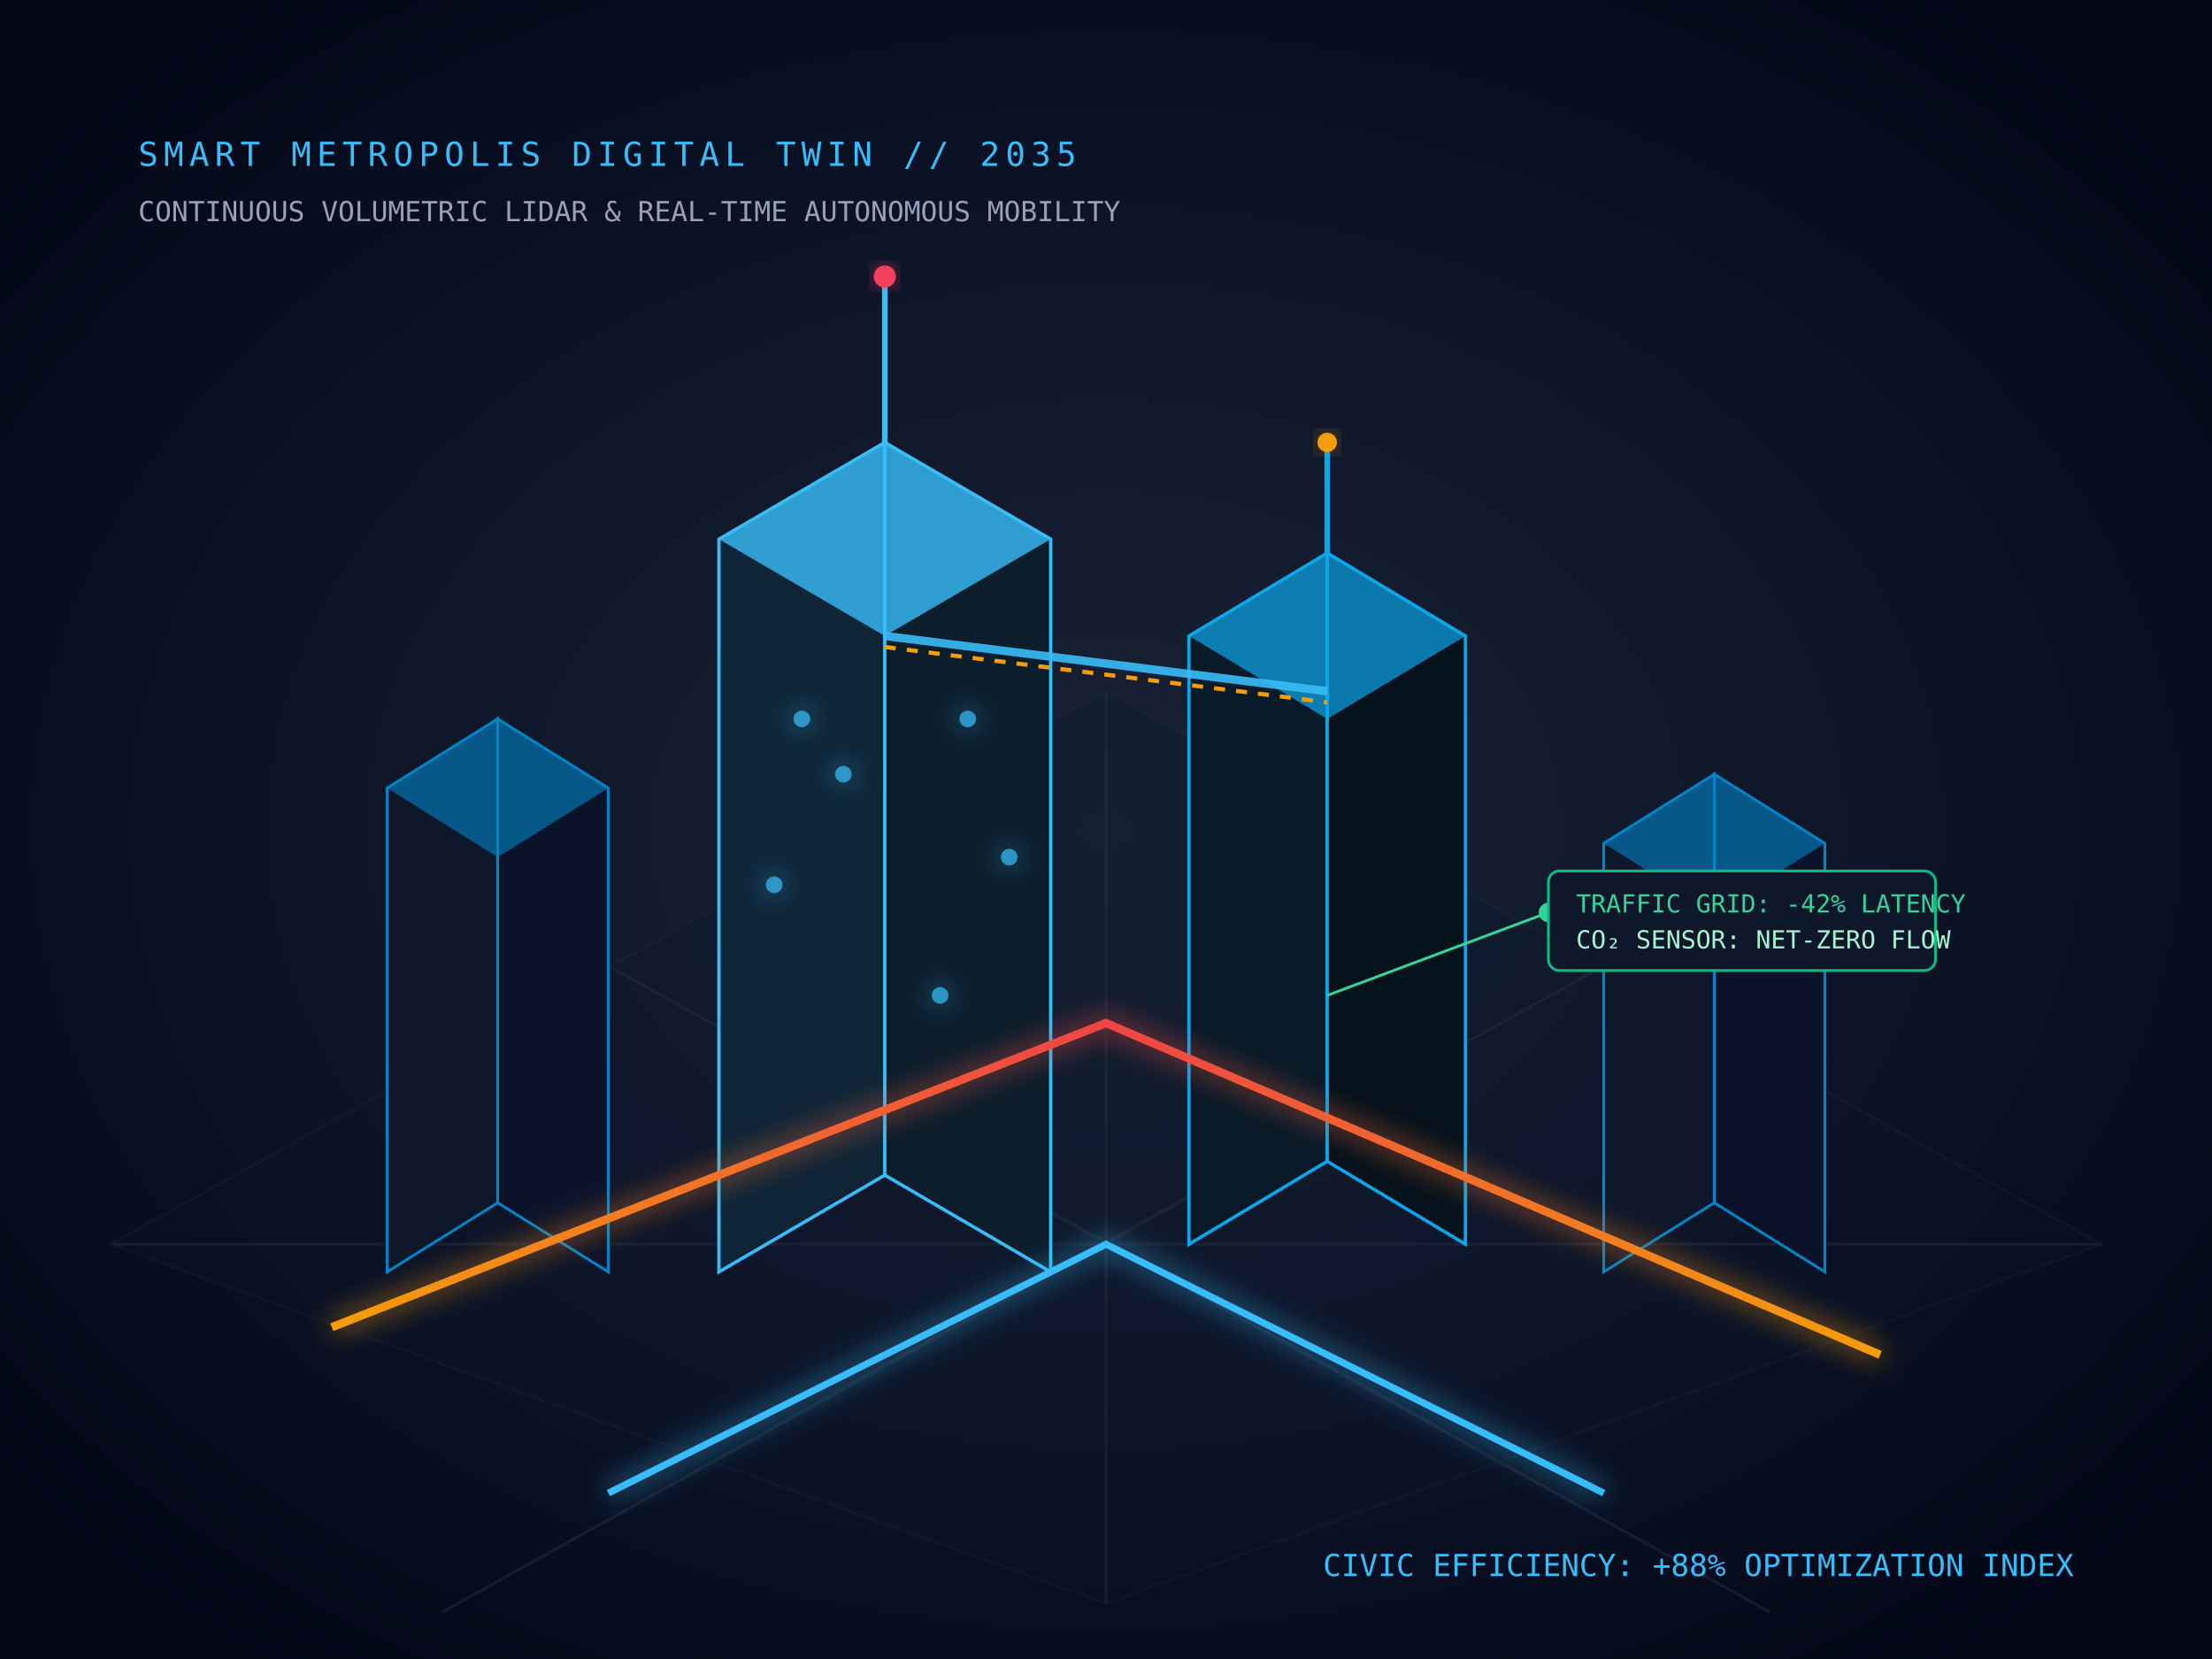
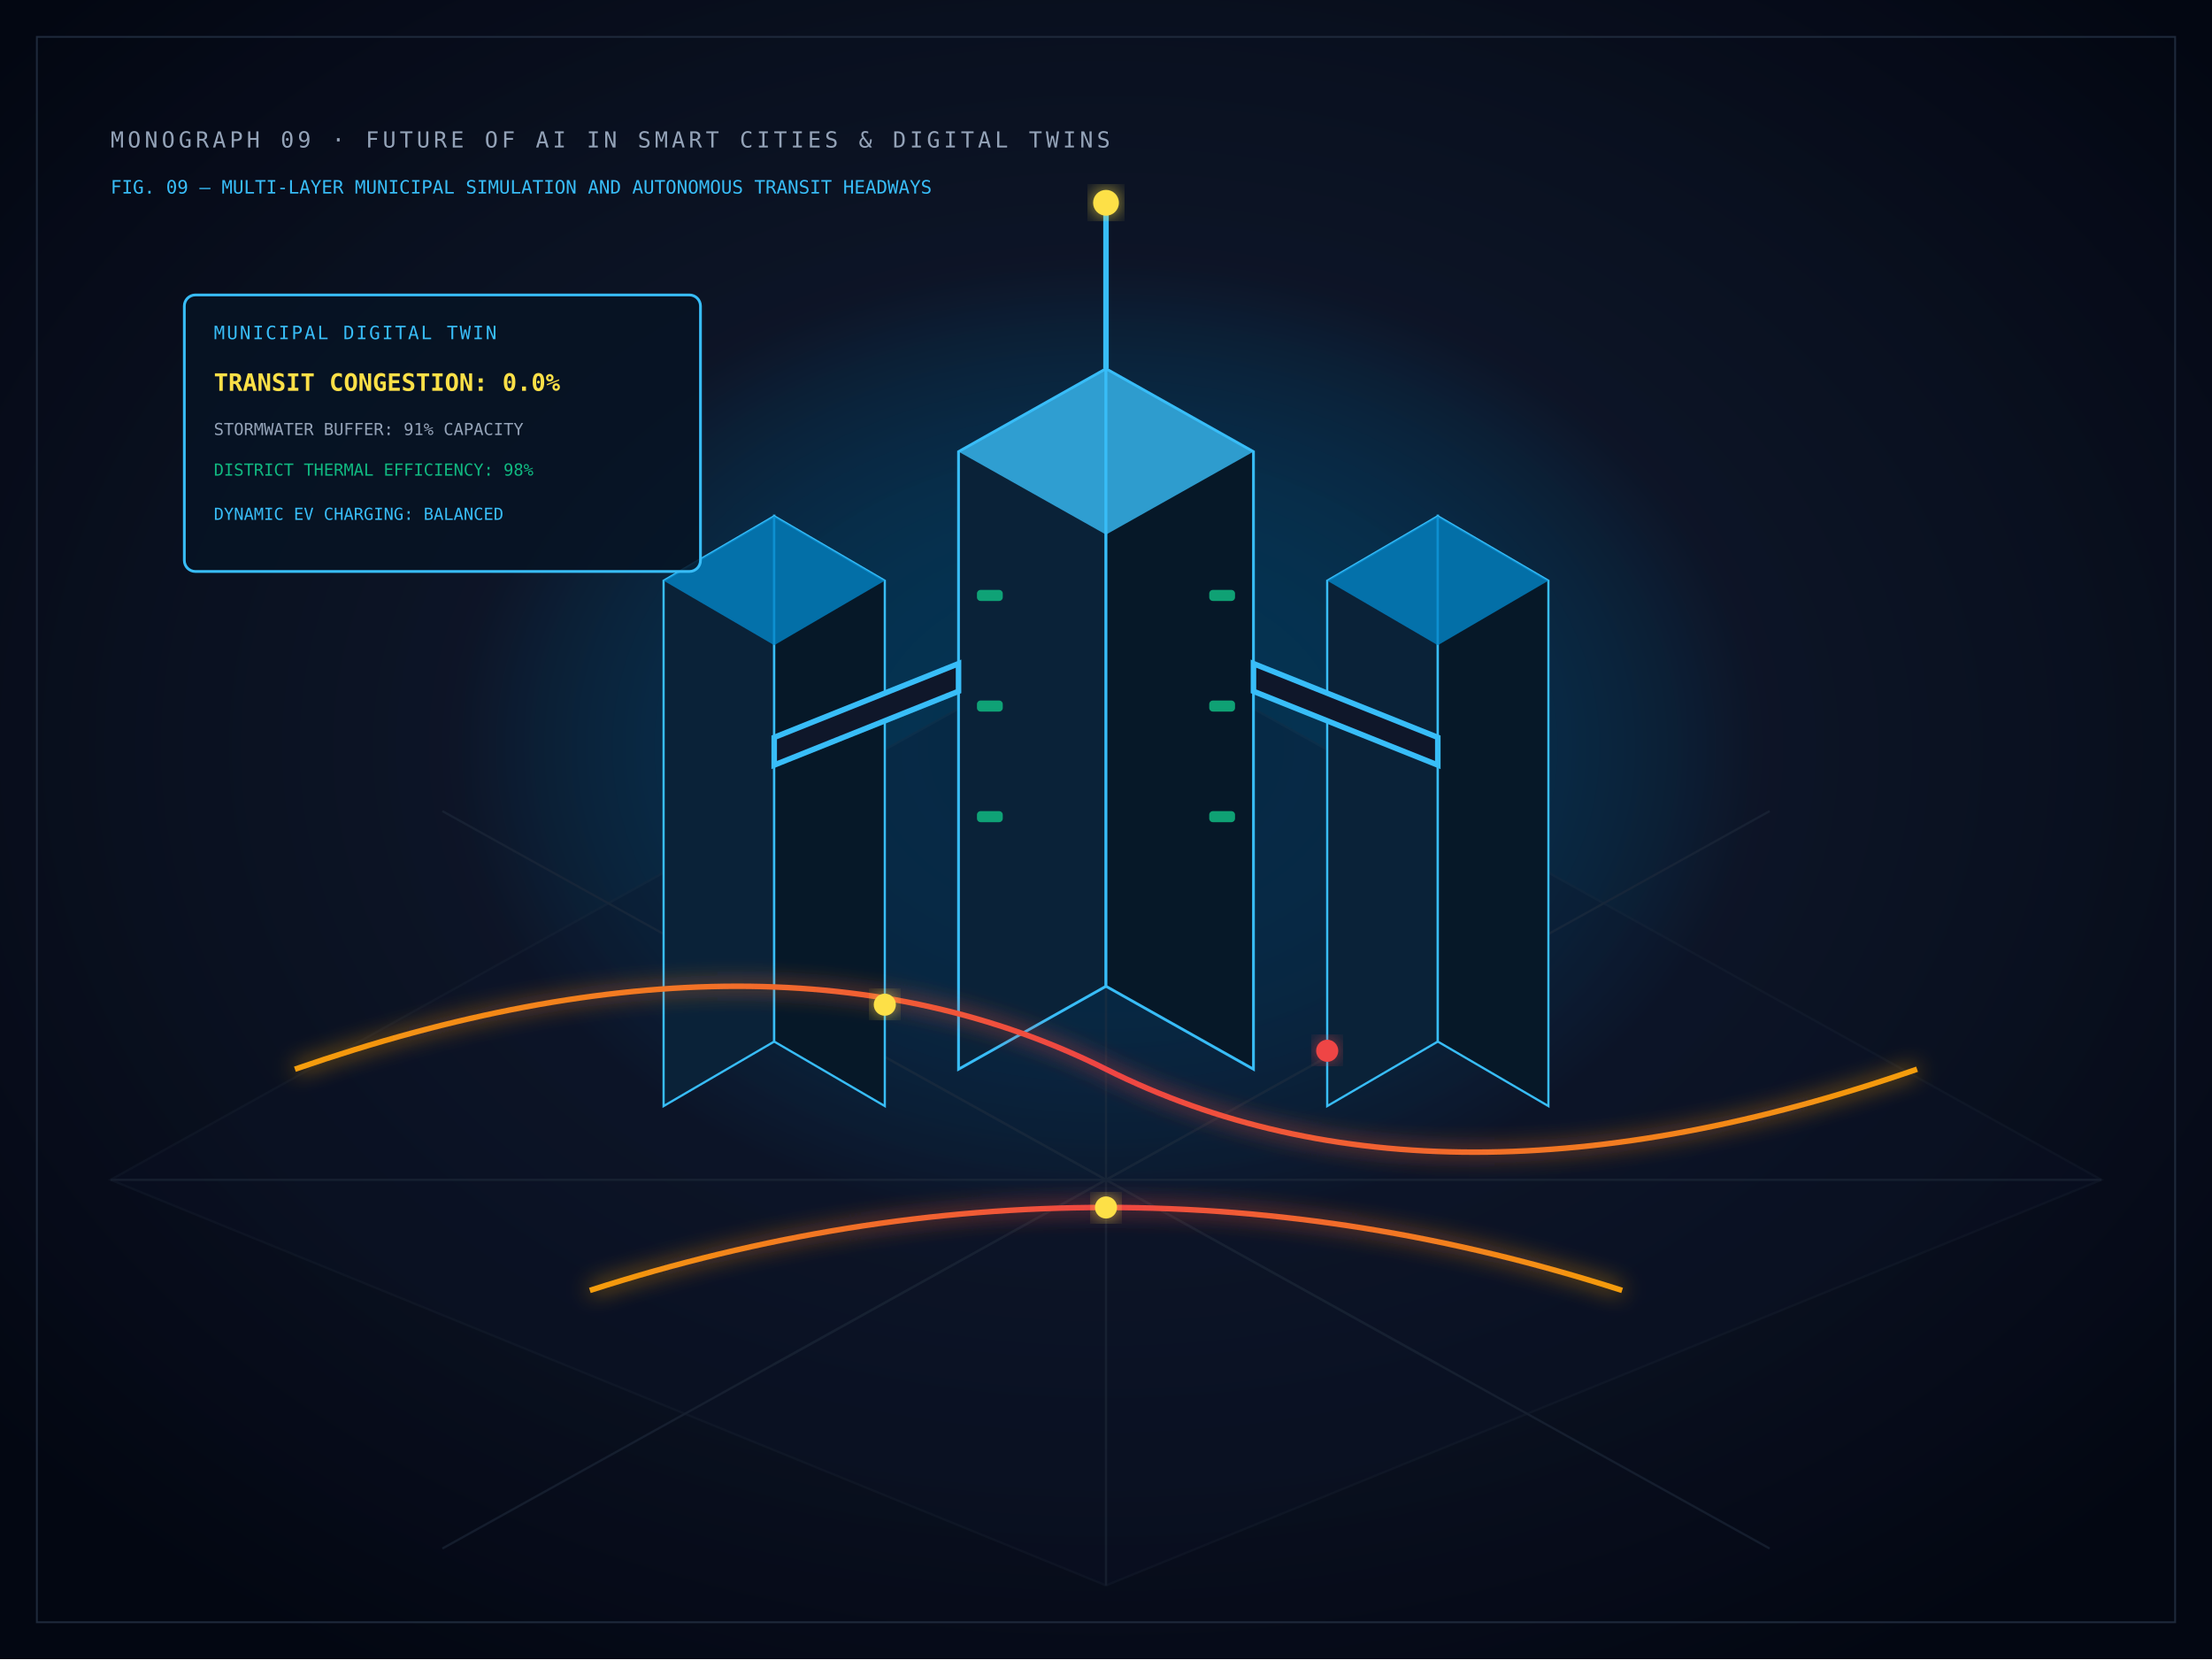
- <svg xmlns="http://www.w3.org/2000/svg" viewBox="0 0 800 600" width="800" height="600" preserveAspectRatio="xMidYMid slice">
+ <svg xmlns="http://www.w3.org/2000/svg" viewBox="0 0 1200 900" width="1200" height="900" preserveAspectRatio="xMidYMid slice">
  <defs>
-     <radialGradient id="cityGlow" cx="50%" cy="50%" r="65%">
-       <stop offset="0%" stop-color="#1E293B" stop-opacity="0.8" />
-       <stop offset="50%" stop-color="#0F172A" stop-opacity="0.95" />
-       <stop offset="100%" stop-color="#020617" stop-opacity="1" />
+     <radialGradient id="cityAtmosphere" cx="50%" cy="45%" r="65%">
+       <stop offset="0%" stop-color="#0284C7" stop-opacity="0.3" />
+       <stop offset="45%" stop-color="#0F172A" stop-opacity="0.85" />
+       <stop offset="100%" stop-color="#030712" stop-opacity="1" />
    </radialGradient>
-     <linearGradient id="towerGrad1" x1="0%" y1="0%" x2="0%" y2="100%">
+     <linearGradient id="timberTower" x1="0%" y1="0%" x2="0%" y2="100%">
      <stop offset="0%" stop-color="#38BDF8" />
-       <stop offset="100%" stop-color="#0369A1" />
+       <stop offset="50%" stop-color="#0369A1" />
+       <stop offset="100%" stop-color="#0C4A6E" />
    </linearGradient>
-     <linearGradient id="transitBeam" x1="0%" y1="0%" x2="100%" y2="0%">
+     <linearGradient id="transitFlow" x1="0%" y1="0%" x2="100%" y2="0%">
      <stop offset="0%" stop-color="#F59E0B" />
      <stop offset="50%" stop-color="#EF4444" />
      <stop offset="100%" stop-color="#F59E0B" />
    </linearGradient>
    <filter id="cityBloom" x="-20%" y="-20%" width="140%" height="140%">
-       <feGaussianBlur stdDeviation="5" result="blur" />
+       <feGaussianBlur stdDeviation="6" result="blur" />
      <feMerge>
        <feMergeNode in="blur" />
        <feMergeNode in="SourceGraphic" />
      </feMerge>
    </filter>
  </defs>
-   <rect width="800" height="600" fill="#020617" />
-   <rect width="800" height="600" fill="url(#cityGlow)" />
-   <g stroke="#1E293B" stroke-width="1" opacity="0.6">
-     <path d="M 400 250 L 760 450 L 400 580 L 40 450 Z" fill="#0B132B" opacity="0.4" />
-     <line x1="400" y1="250" x2="400" y2="580" />
-     <line x1="40" y1="450" x2="760" y2="450" />
-     <line x1="160" y1="316" x2="520" y2="516" />
-     <line x1="280" y1="383" x2="640" y2="583" />
-     <line x1="640" y1="316" x2="280" y2="516" />
-     <line x1="520" y1="383" x2="160" y2="583" />
+   <rect width="1200" height="900" fill="#030712" />
+   <rect width="1200" height="900" fill="url(#cityAtmosphere)" />
+   <g stroke="#1E293B" stroke-width="1.2" opacity="0.6">
+     <path d="M 600 340 L 1140 640 L 600 860 L 60 640 Z" fill="#0B132B" opacity="0.45" />
+     <line x1="600" y1="340" x2="600" y2="860" />
+     <line x1="60" y1="640" x2="1140" y2="640" />
+     <line x1="240" y1="440" x2="780" y2="740" />
+     <line x1="420" y1="540" x2="960" y2="840" />
+     <line x1="960" y1="440" x2="420" y2="740" />
+     <line x1="780" y1="540" x2="240" y2="840" />
  </g>
-   <g transform="translate(320, 100)">
-     <polygon points="0,60 -60,95 -60,360 0,325" fill="#0F2537" stroke="#38BDF8" stroke-width="1.2" />
-     <polygon points="0,60 60,95 60,360 0,325" fill="#0C1D2C" stroke="#38BDF8" stroke-width="1.2" />
-     <polygon points="0,60 60,95 0,130 -60,95" fill="#38BDF8" opacity="0.8" />
-     <g fill="#38BDF8" opacity="0.75" filter="url(#cityBloom)">
-       <circle cx="-30" cy="160" r="3" />
-       <circle cx="-15" cy="180" r="3" />
-       <circle cx="-40" cy="220" r="3" />
-       <circle cx="30" cy="160" r="3" />
-       <circle cx="45" cy="210" r="3" />
-       <circle cx="20" cy="260" r="3" />
+   <g transform="translate(600, 200)">
+     <polygon points="0,0 -80,45 -80,380 0,335" fill="#0A2238" stroke="#38BDF8" stroke-width="1.5" />
+     <polygon points="0,0 80,45 80,380 0,335" fill="#061828" stroke="#38BDF8" stroke-width="1.5" />
+     <polygon points="0,0 80,45 0,90 -80,45" fill="#38BDF8" opacity="0.8" />
+     <g fill="#10B981" opacity="0.85">
+       <rect x="-70" y="120" width="14" height="6" rx="2" />
+       <rect x="-70" y="180" width="14" height="6" rx="2" />
+       <rect x="-70" y="240" width="14" height="6" rx="2" />
+       <rect x="56" y="120" width="14" height="6" rx="2" />
+       <rect x="56" y="180" width="14" height="6" rx="2" />
+       <rect x="56" y="240" width="14" height="6" rx="2" />
    </g>
-     <line x1="0" y1="60" x2="0" y2="0" stroke="#38BDF8" stroke-width="2" />
-     <circle cx="0" cy="0" r="4" fill="#F43F5E" filter="url(#cityBloom)" />
+     <line x1="0" y1="0" x2="0" y2="-90" stroke="#38BDF8" stroke-width="3" />
+     <circle cx="0" cy="-90" r="7" fill="#FDE047" filter="url(#cityBloom)" />
  </g>
-   <g transform="translate(480, 150)">
-     <polygon points="0,50 -50,80 -50,300 0,270" fill="#091A28" stroke="#0EA5E9" stroke-width="1.2" />
-     <polygon points="0,50 50,80 50,300 0,270" fill="#06121C" stroke="#0EA5E9" stroke-width="1.2" />
-     <polygon points="0,50 50,80 0,110 -50,80" fill="#0EA5E9" opacity="0.7" />
-     <line x1="0" y1="50" x2="0" y2="10" stroke="#0EA5E9" stroke-width="2" />
-     <circle cx="0" cy="10" r="3.5" fill="#F59E0B" filter="url(#cityBloom)" />
+   <g transform="translate(420, 280)">
+     <polygon points="0,0 -60,35 -60,320 0,285" fill="#0A2238" stroke="#38BDF8" stroke-width="1.2" />
+     <polygon points="0,0 60,35 60,320 0,285" fill="#061828" stroke="#38BDF8" stroke-width="1.2" />
+     <polygon points="0,0 60,35 0,70 -60,35" fill="#0284C7" opacity="0.8" />
  </g>
-   <g transform="translate(180, 220)">
-     <polygon points="0,40 -40,65 -40,240 0,215" fill="#0F172A" stroke="#0284C7" stroke-width="1" />
-     <polygon points="0,40 40,65 40,240 0,215" fill="#0B132B" stroke="#0284C7" stroke-width="1" />
-     <polygon points="0,40 40,65 0,90 -40,65" fill="#0284C7" opacity="0.6" />
+   <g transform="translate(780, 280)">
+     <polygon points="0,0 -60,35 -60,320 0,285" fill="#0A2238" stroke="#38BDF8" stroke-width="1.2" />
+     <polygon points="0,0 60,35 60,320 0,285" fill="#061828" stroke="#38BDF8" stroke-width="1.2" />
+     <polygon points="0,0 60,35 0,70 -60,35" fill="#0284C7" opacity="0.8" />
  </g>
-   <g transform="translate(620, 240)">
-     <polygon points="0,40 -40,65 -40,220 0,195" fill="#0F172A" stroke="#0284C7" stroke-width="1" />
-     <polygon points="0,40 40,65 40,220 0,195" fill="#0B132B" stroke="#0284C7" stroke-width="1" />
-     <polygon points="0,40 40,65 0,90 -40,65" fill="#0284C7" opacity="0.6" />
+   <g stroke="#38BDF8" stroke-width="3" fill="#0F172A">
+     <path d="M 420 400 L 520 360 L 520 375 L 420 415 Z" />
+     <path d="M 680 360 L 780 400 L 780 415 L 680 375 Z" />
  </g>
-   <path d="M 320 230 L 480 250" stroke="#38BDF8" stroke-width="3" opacity="0.9" />
-   <path d="M 320 234 L 480 254" stroke="#F59E0B" stroke-width="1.5" stroke-dasharray="4 4" />
-   <path d="M 120 480 L 400 370 L 680 490" fill="none" stroke="url(#transitBeam)" stroke-width="3" filter="url(#cityBloom)" />
-   <path d="M 220 540 L 400 450 L 580 540" fill="none" stroke="#38BDF8" stroke-width="2.5" filter="url(#cityBloom)" />
-   <g stroke="#34D399" stroke-width="1">
-     <line x1="480" y1="360" x2="560" y2="330" />
-     <circle cx="560" cy="330" r="3" fill="#34D399" />
+   <g stroke="url(#transitFlow)" stroke-width="3" fill="none" filter="url(#cityBloom)">
+     <path d="M 160 580 Q 420 490, 600 580 T 1040 580" />
+     <path d="M 320 700 Q 600 610, 880 700" />
  </g>
-   <rect x="560" y="315" width="140" height="36" rx="4" fill="#0F172A" stroke="#10B981" stroke-width="1" />
-   <text x="570" y="330" font-family="monospace" font-size="9" fill="#34D399">TRAFFIC GRID: -42% LATENCY</text>
-   <text x="570" y="343" font-family="monospace" font-size="9" fill="#A7F3D0">CO₂ SENSOR: NET-ZERO FLOW</text>
-   <text x="50" y="60" font-family="monospace" font-size="12" fill="#38BDF8" letter-spacing="2">SMART METROPOLIS DIGITAL TWIN // 2035</text>
-   <text x="50" y="80" font-family="monospace" font-size="10" fill="#94A3B8">CONTINUOUS VOLUMETRIC LIDAR &amp; REAL-TIME AUTONOMOUS MOBILITY</text>
-   <text x="750" y="570" font-family="monospace" font-size="11" fill="#38BDF8" text-anchor="end">CIVIC EFFICIENCY: +88% OPTIMIZATION INDEX</text>
+   <circle cx="480" cy="545" r="6" fill="#FDE047" filter="url(#cityBloom)" />
+   <circle cx="720" cy="570" r="6" fill="#EF4444" filter="url(#cityBloom)" />
+   <circle cx="600" cy="655" r="6" fill="#FDE047" filter="url(#cityBloom)" />
+   <g transform="translate(100, 160)">
+     <rect width="280" height="150" rx="6" fill="#071324" fill-opacity="0.85" stroke="#38BDF8" stroke-width="1.5" />
+     <text x="16" y="24" fill="#38BDF8" font-family="monospace" font-size="10" letter-spacing="1">MUNICIPAL DIGITAL TWIN</text>
+     <text x="16" y="52" fill="#FDE047" font-family="monospace" font-size="13" font-weight="bold">TRANSIT CONGESTION: 0.0%</text>
+     <text x="16" y="76" fill="#94A3B8" font-family="monospace" font-size="9">STORMWATER BUFFER: 91% CAPACITY</text>
+     <text x="16" y="98" fill="#10B981" font-family="monospace" font-size="9">DISTRICT THERMAL EFFICIENCY: 98%</text>
+     <text x="16" y="122" fill="#38BDF8" font-family="monospace" font-size="9">DYNAMIC EV CHARGING: BALANCED</text>
+   </g>
+   <text x="60" y="80" fill="#94A3B8" font-family="monospace" font-size="12" letter-spacing="2">MONOGRAPH 09 · FUTURE OF AI IN SMART CITIES &amp; DIGITAL TWINS</text>
+   <text x="60" y="105" fill="#38BDF8" font-family="monospace" font-size="10">FIG. 09 — MULTI-LAYER MUNICIPAL SIMULATION AND AUTONOMOUS TRANSIT HEADWAYS</text>
+   <rect x="20" y="20" width="1160" height="860" fill="none" stroke="#1E293B" stroke-width="1" />
</svg>
